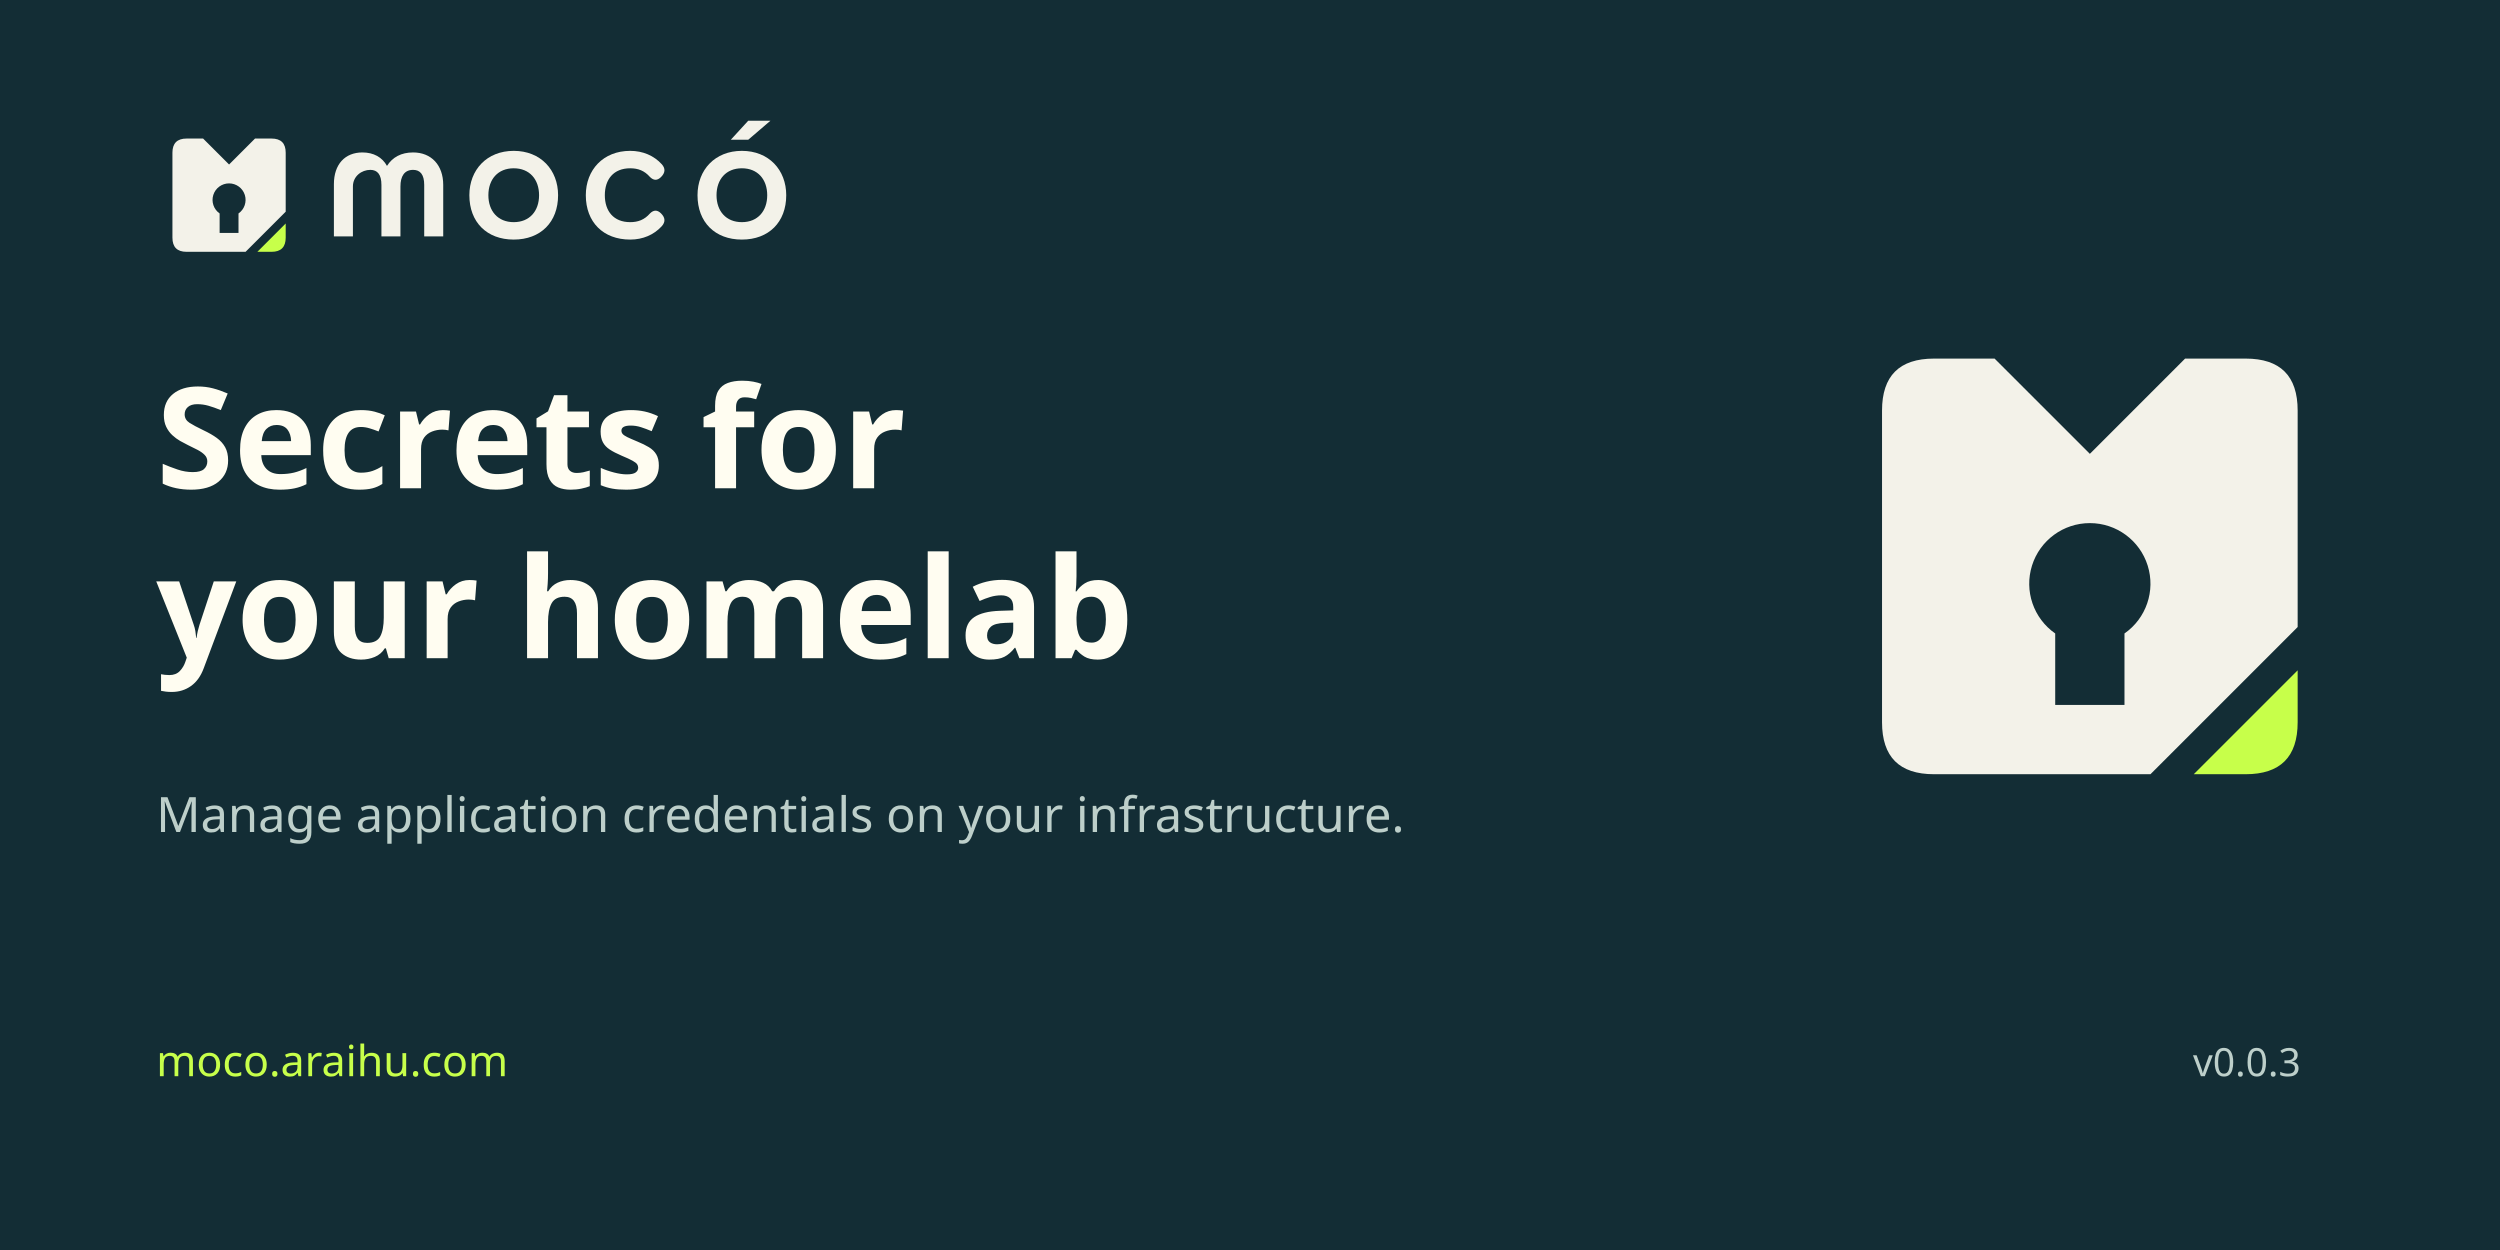
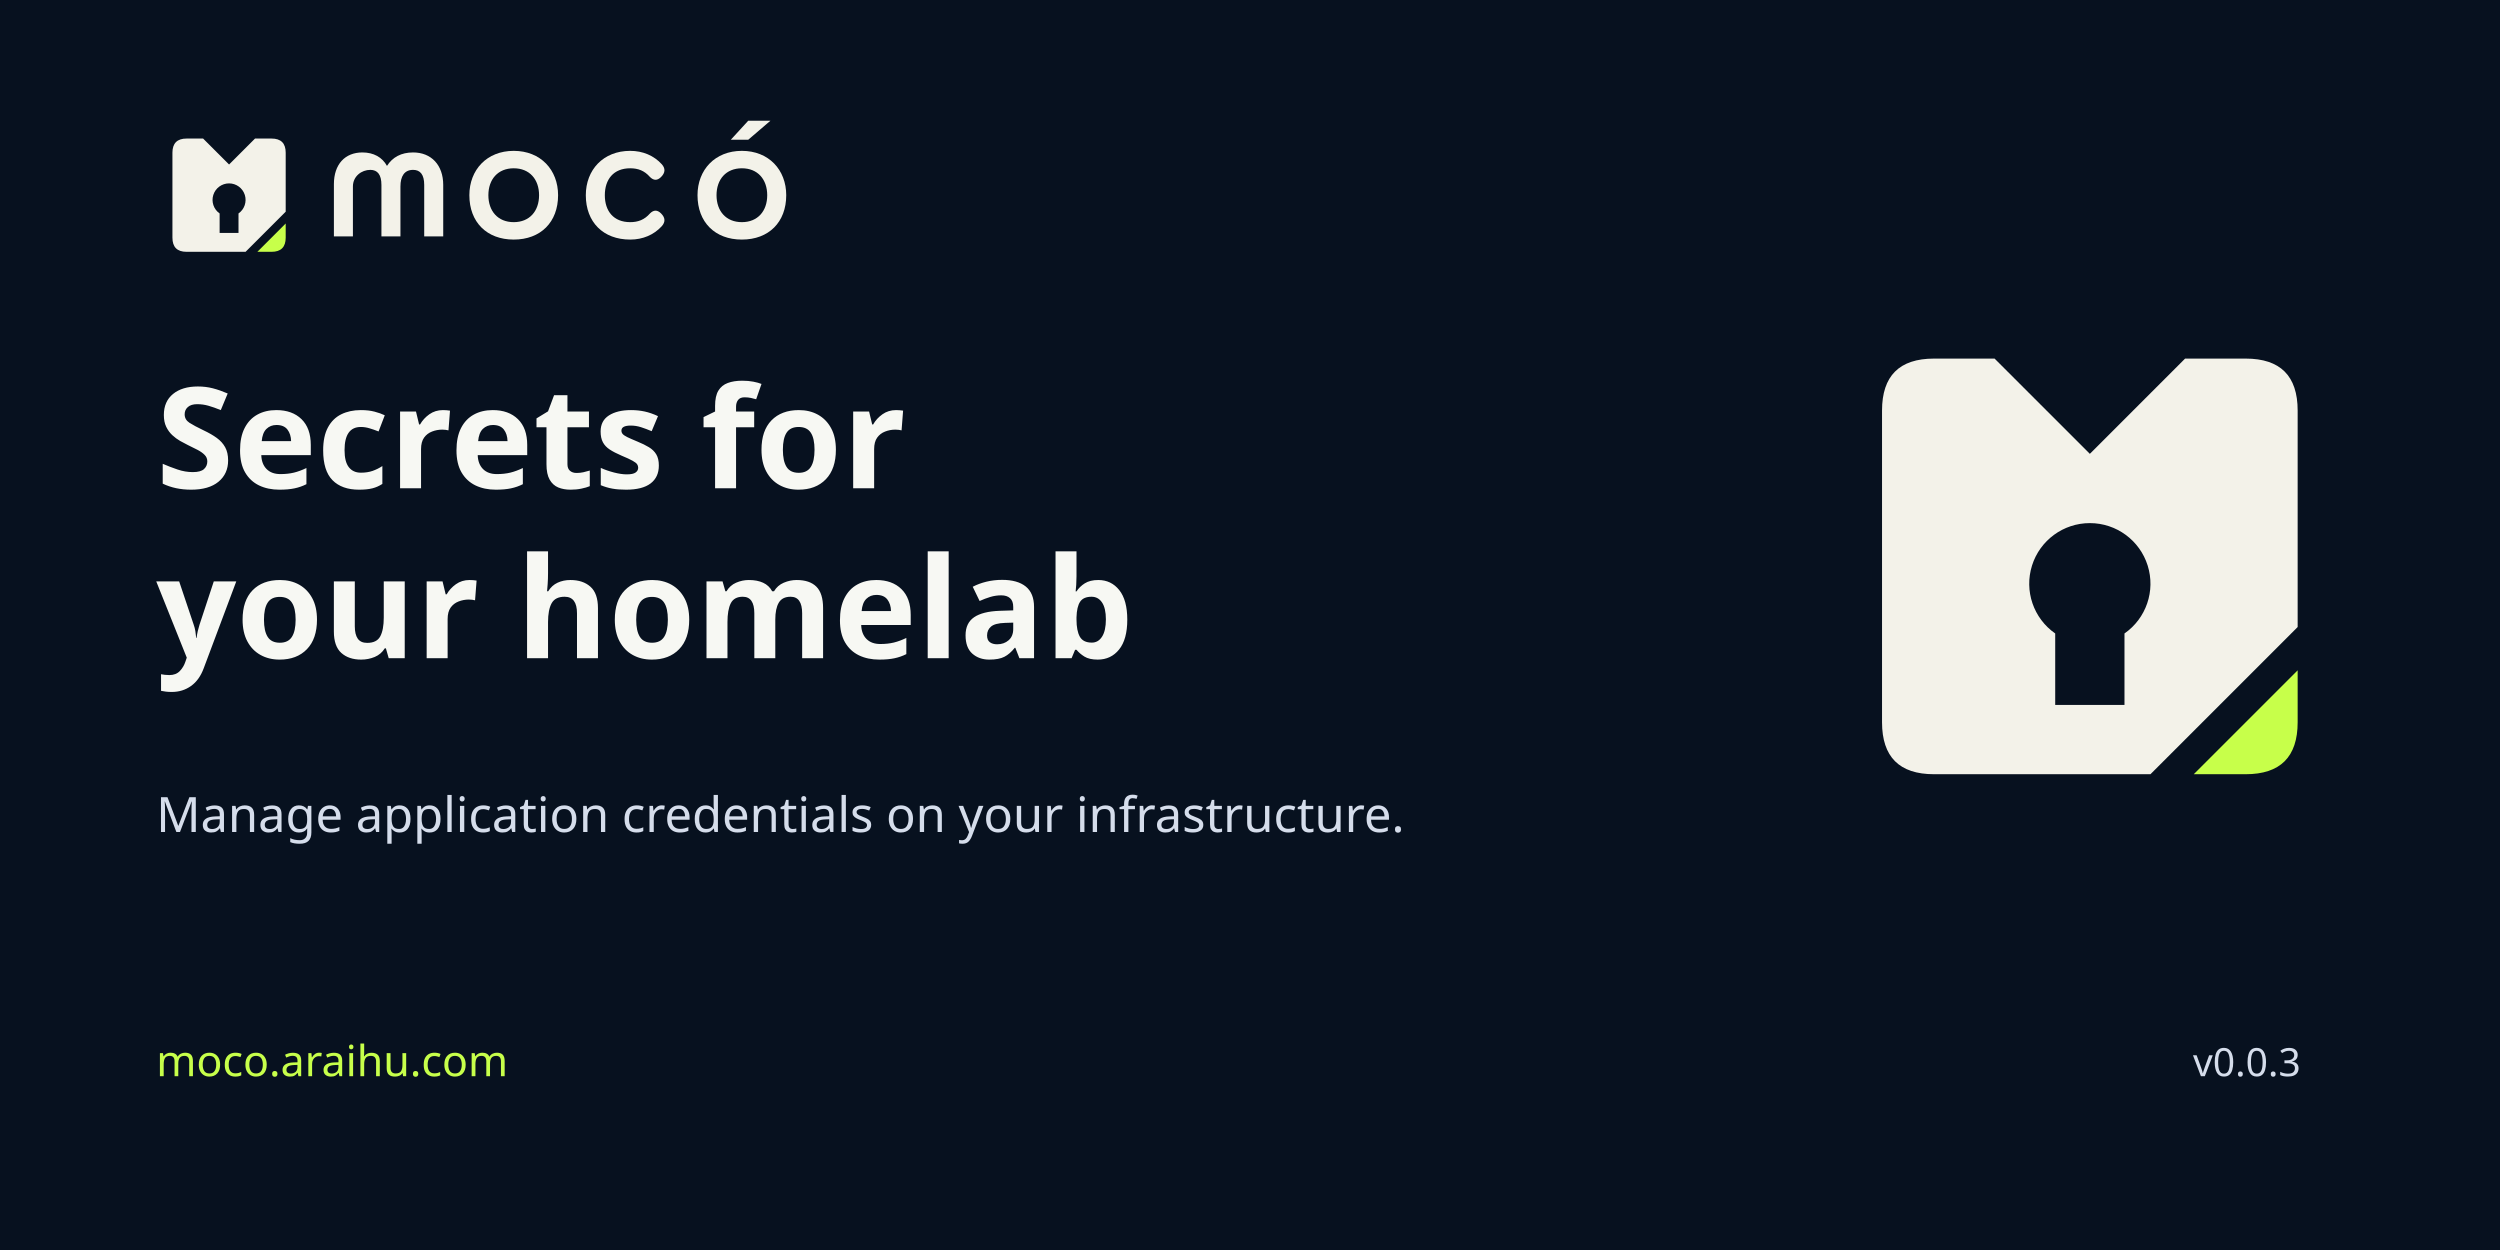
<svg xmlns="http://www.w3.org/2000/svg" width="1280" height="640">
-   <rect width="1280" height="640" fill="#132d35" />
+   <rect width="1280" height="640" fill="#07111f" />
  <g font-family="system-ui,sans-serif">
-     <text x="80" y="250" fill="#fffdf1" font-size="72" font-weight="700">Secrets for</text>
-     <text x="80" y="337" fill="#fffdf1" font-size="72" font-weight="700">your homelab</text>
-     <text x="80" y="426" fill="#bdcfca" font-size="25">Manage application credentials on your infrastructure.</text>
+     <text x="80" y="250" fill="#f7f8f3" font-size="72" font-weight="700">Secrets for</text>
+     <text x="80" y="337" fill="#f7f8f3" font-size="72" font-weight="700">your homelab</text>
+     <text x="80" y="426" fill="#d5ddeb" font-size="25">Manage application credentials on your infrastructure.</text>
    <text x="80" y="551" fill="#c7ff4a" font-size="22">moco.araihu.com</text>
-     <text x="1178" y="551" fill="#bdcfca" font-size="20" text-anchor="end">v0.0.3</text>
+     <text x="1178" y="551" fill="#d5ddeb" font-size="20" text-anchor="end">v0.0.3</text>
  </g>
  <svg viewBox="48 0 1912 474" id="brand-logo" x="80" y="56" width="330" height="82">
    <g transform="translate(40 30) scale(3.5)">
      <path fill="#f3f2e9" fill-rule="evenodd" d="M28 16H42L64 38L86 16H100Q112 16 112 28V78L78 112H28Q16 112 16 100V28Q16 16 28 16ZM64 54A14 14 0 0 1 72 79.49V96H56V79.49A14 14 0 0 1 64 54Z" />
      <path fill="#c7ff4a" d="M112 88V100Q112 112 100 112H88Z" />
    </g>
    <g fill="#f3f2e9" transform="translate(575 99) scale(2.35)">
      <path d="M0 118V52C0 27 14 12 36 12C50 12 61 18 67 29C74 18 85 12 100 12C123 12 138 28 138 53V118H114V53C114 40 109 34 100 34C89 34 84 42 84 55V118H60V53C60 40 55 34 46 34C35 34 24 42 24 55V118Z" />
      <path fill-rule="evenodd" transform="translate(169 0)" d="M58 10C24 10 2 34 2 66C2 100 24 122 58 122C92 122 114 100 114 66C114 34 92 10 58 10ZM58 32C78 32 90 46 90 66C90 86 78 100 58 100C38 100 26 86 26 66C26 46 38 32 58 32Z" />
      <path transform="translate(316 0)" d="M98 27C88 16 74 10 58 10C24 10 2 34 2 66C2 100 24 122 58 122C74 122 88 116 98 105Q105 97 97 89Q90 82 83 89C76 97 68 100 58 100C37 100 26 86 26 66C26 46 37 32 58 32C68 32 76 35 83 43Q90 50 97 43Q105 35 98 27Z" />
      <g transform="translate(457 0)">
        <path fill-rule="evenodd" d="M58 10C24 10 2 34 2 66C2 100 24 122 58 122C92 122 114 100 114 66C114 34 92 10 58 10ZM58 32C78 32 90 46 90 66C90 86 78 100 58 100C38 100 26 86 26 66C26 46 38 32 58 32Z" />
        <path d="M44 -4L66 -28H94L66 -4Z" />
      </g>
    </g>
  </svg>
  <svg viewBox="6.737 6.737 1010.526 1010.526" id="brand-icon" x="930" y="150" width="280" height="280">
    <g transform="scale(8)">
      <path fill="#f3f2e9" fill-rule="evenodd" d="M28 16H42L64 38L86 16H100Q112 16 112 28V78L78 112H28Q16 112 16 100V28Q16 16 28 16ZM64 54A14 14 0 0 1 72 79.49V96H56V79.49A14 14 0 0 1 64 54Z" />
      <path fill="#c7ff4a" d="M112 88V100Q112 112 100 112H88Z" />
    </g>
  </svg>
</svg>
